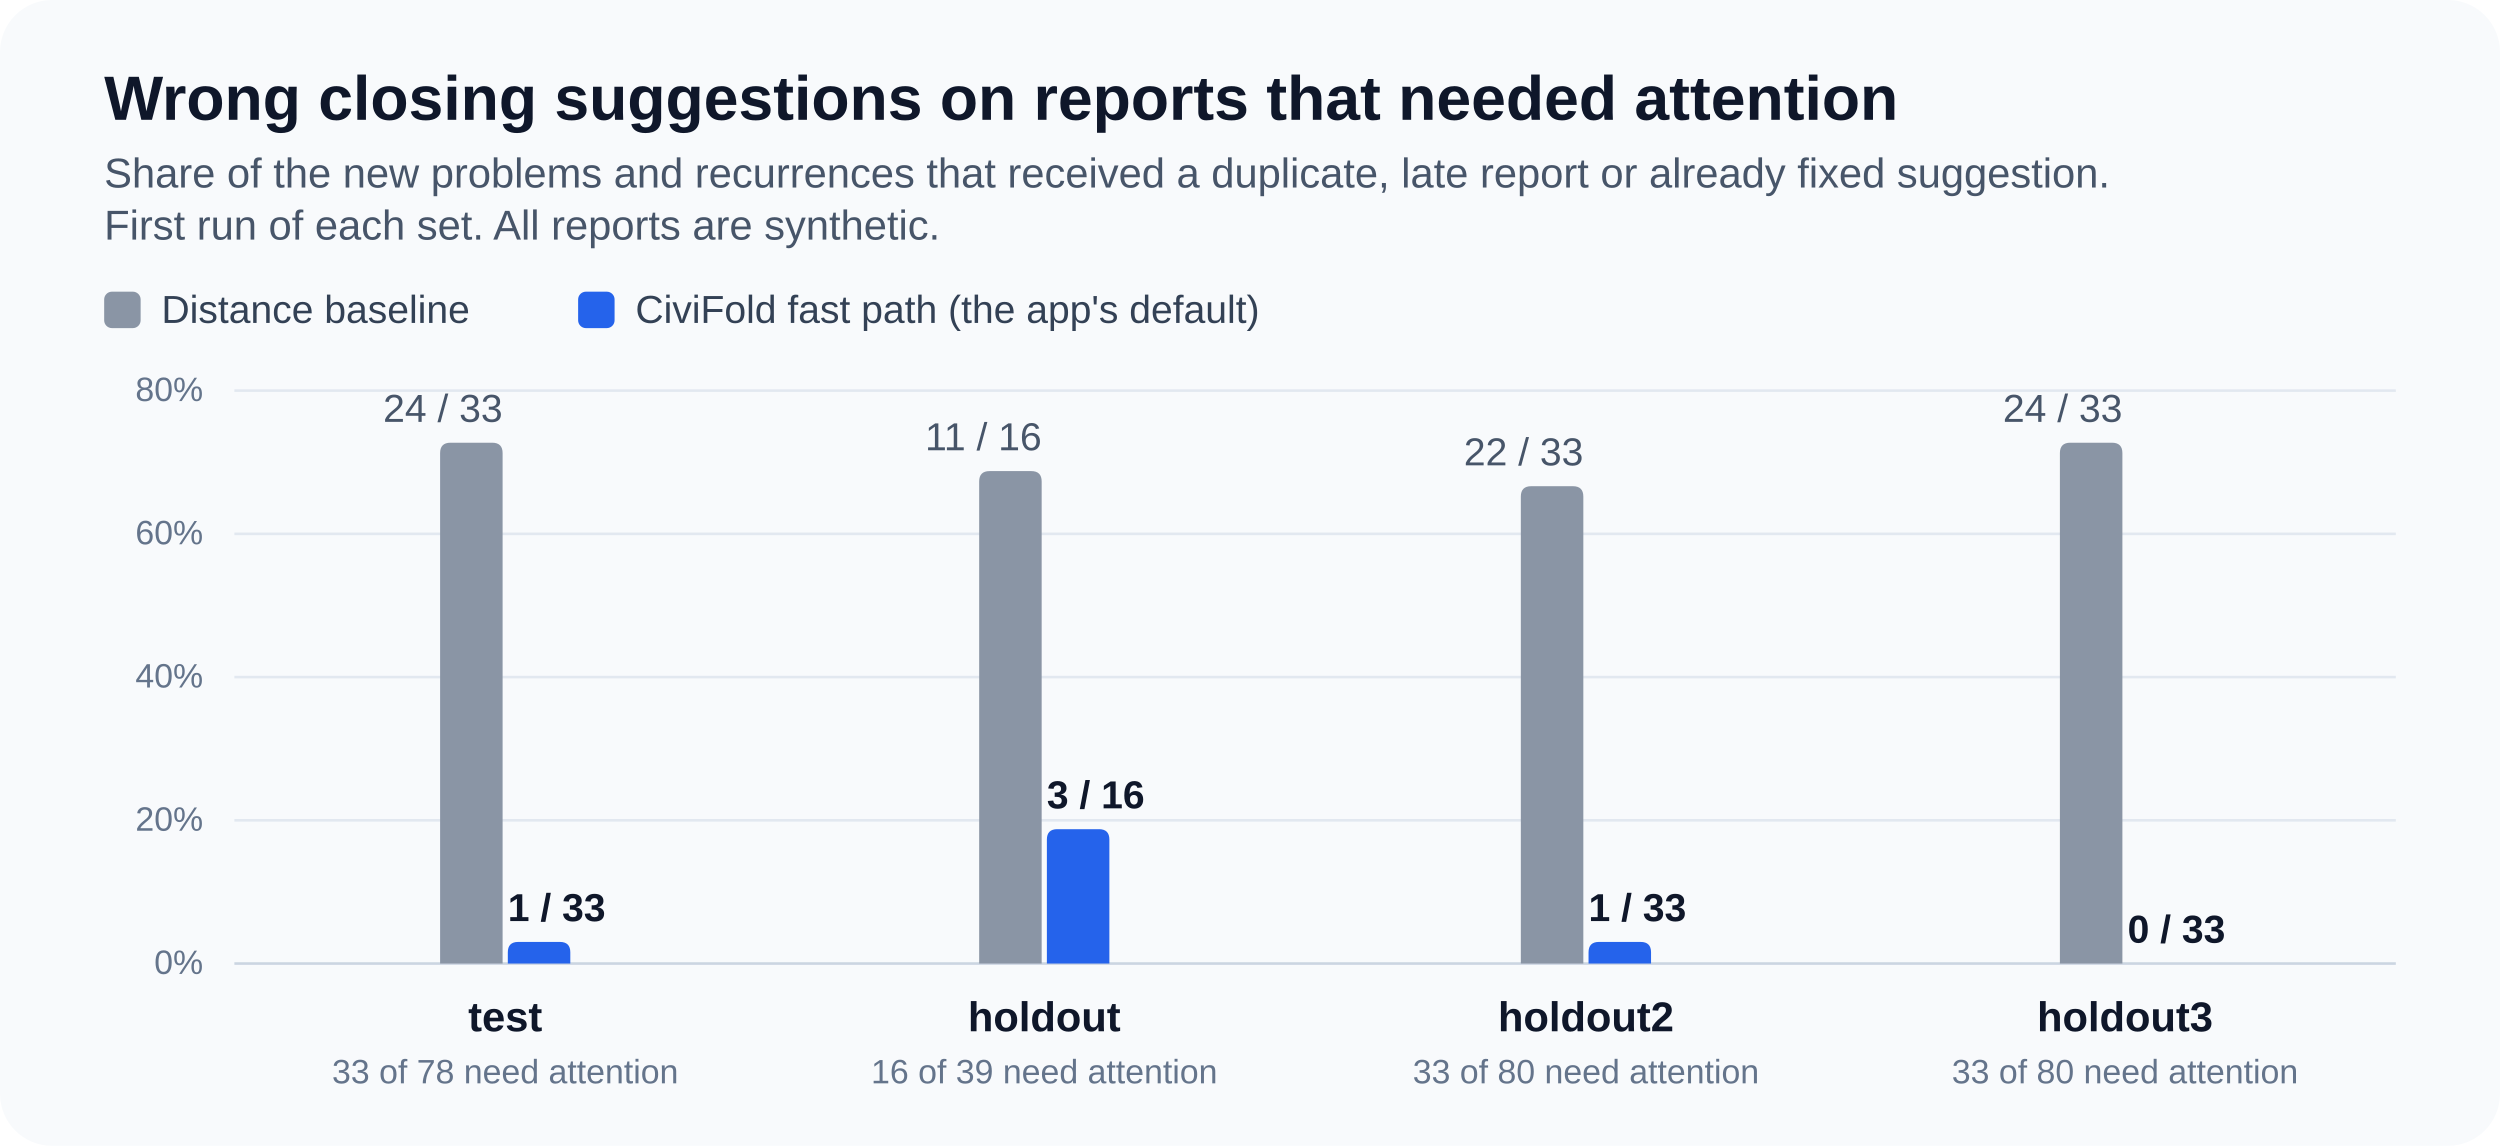
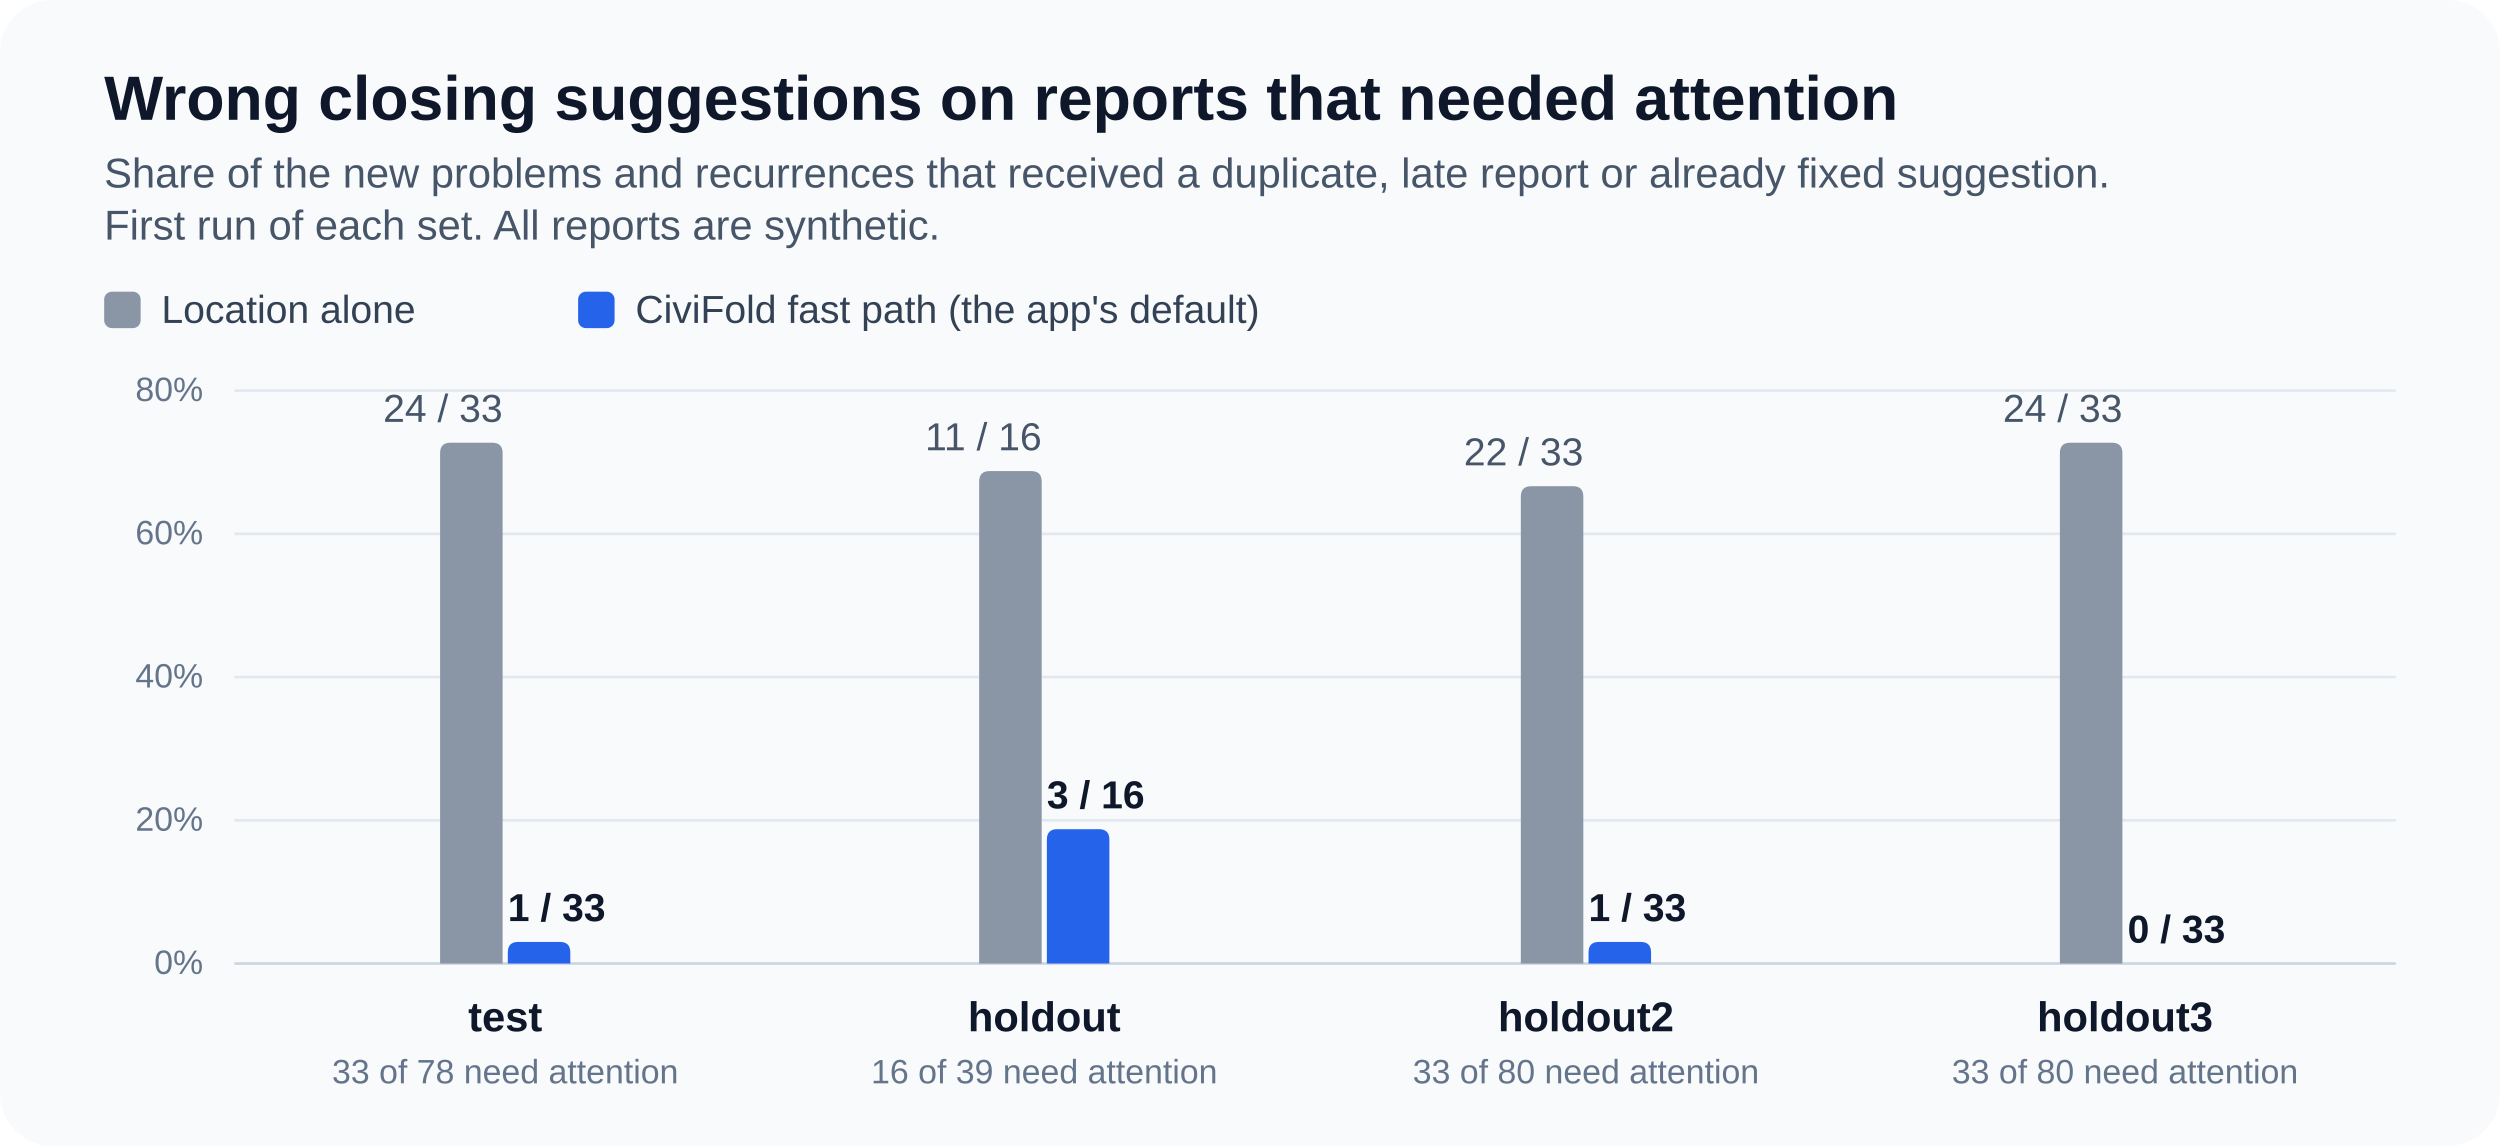
<svg xmlns="http://www.w3.org/2000/svg" width="960" height="440" viewBox="0 0 960 440" role="img" aria-labelledby="title desc">
  <style>
    text { font-family: -apple-system, BlinkMacSystemFont, 'Segoe UI', Arial, sans-serif; }
    .heading { font-size: 24px; font-weight: 650; fill: #0f172a; }
    .sub { font-size: 16px; fill: #475569; }
    .legend { font-size: 15px; fill: #334155; }
    .tick { font-size: 13px; fill: #64748b; }
    .set { font-size: 16px; font-weight: 600; fill: #0f172a; }
    .note { font-size: 13px; fill: #64748b; }
    .base-label { font-size: 15px; fill: #475569; }
    .fast-label { font-size: 15px; font-weight: 650; fill: #0f172a; }
    .grid { stroke: #e2e8f0; stroke-width: 1; }
    .axis { stroke: #cbd5e1; stroke-width: 1; }
    .base { fill: #8a95a5; }
    .fast { fill: #2563eb; }
  </style>
  <rect width="960" height="440" rx="20" fill="#f8fafc" />
  <text x="40" y="46" class="heading">Wrong closing suggestions on reports that needed attention</text>
  <text x="40" y="72" class="sub">Share of the new problems and recurrences that received a duplicate, late report or already fixed suggestion.</text>
  <text x="40" y="92" class="sub">First run of each set. All reports are synthetic.</text>
  <rect x="40" y="112" width="14" height="14" rx="3" class="base" />
-   <text x="62" y="124" class="legend">Distance baseline</text>
+   <text x="62" y="124" class="legend">Location alone</text>
  <rect x="222" y="112" width="14" height="14" rx="3" class="fast" />
  <text x="244" y="124" class="legend">CiviFold fast path (the app's default)</text>
  <line x1="90" y1="150" x2="920" y2="150" class="grid" />
  <line x1="90" y1="205" x2="920" y2="205" class="grid" />
  <line x1="90" y1="260" x2="920" y2="260" class="grid" />
  <line x1="90" y1="315" x2="920" y2="315" class="grid" />
  <line x1="90" y1="370" x2="920" y2="370" class="axis" />
  <text x="78" y="154" text-anchor="end" class="tick">80%</text>
  <text x="78" y="209" text-anchor="end" class="tick">60%</text>
  <text x="78" y="264" text-anchor="end" class="tick">40%</text>
  <text x="78" y="319" text-anchor="end" class="tick">20%</text>
  <text x="78" y="374" text-anchor="end" class="tick">0%</text>
  <path d="M169,370 V174 Q169,170 173,170 H189 Q193,170 193,174 V370 Z" class="base" />
  <path d="M195,370 V365.7 Q195,361.7 199,361.7 H215 Q219,361.7 219,365.7 V370 Z" class="fast" />
  <text x="193" y="162" text-anchor="end" class="base-label">24 / 33</text>
  <text x="195" y="353.7" class="fast-label">1 / 33</text>
  <text x="194" y="396" text-anchor="middle" class="set">test</text>
  <text x="194" y="416" text-anchor="middle" class="note">33 of 78 need attention</text>
  <path d="M376,370 V184.9 Q376,180.9 380,180.9 H396 Q400,180.9 400,184.9 V370 Z" class="base" />
  <path d="M402,370 V322.4 Q402,318.4 406,318.4 H422 Q426,318.4 426,322.4 V370 Z" class="fast" />
  <text x="400" y="172.9" text-anchor="end" class="base-label">11 / 16</text>
  <text x="402" y="310.4" class="fast-label">3 / 16</text>
  <text x="401" y="396" text-anchor="middle" class="set">holdout</text>
  <text x="401" y="416" text-anchor="middle" class="note">16 of 39 need attention</text>
  <path d="M584,370 V190.7 Q584,186.7 588,186.7 H604 Q608,186.7 608,190.7 V370 Z" class="base" />
  <path d="M610,370 V365.7 Q610,361.7 614,361.7 H630 Q634,361.7 634,365.7 V370 Z" class="fast" />
  <text x="608" y="178.7" text-anchor="end" class="base-label">22 / 33</text>
  <text x="610" y="353.7" class="fast-label">1 / 33</text>
  <text x="609" y="396" text-anchor="middle" class="set">holdout2</text>
  <text x="609" y="416" text-anchor="middle" class="note">33 of 80 need attention</text>
  <path d="M791,370 V174 Q791,170 795,170 H811 Q815,170 815,174 V370 Z" class="base" />
  <text x="815" y="162" text-anchor="end" class="base-label">24 / 33</text>
  <text x="817" y="362" class="fast-label">0 / 33</text>
  <text x="816" y="396" text-anchor="middle" class="set">holdout3</text>
  <text x="816" y="416" text-anchor="middle" class="note">33 of 80 need attention</text>
</svg>
